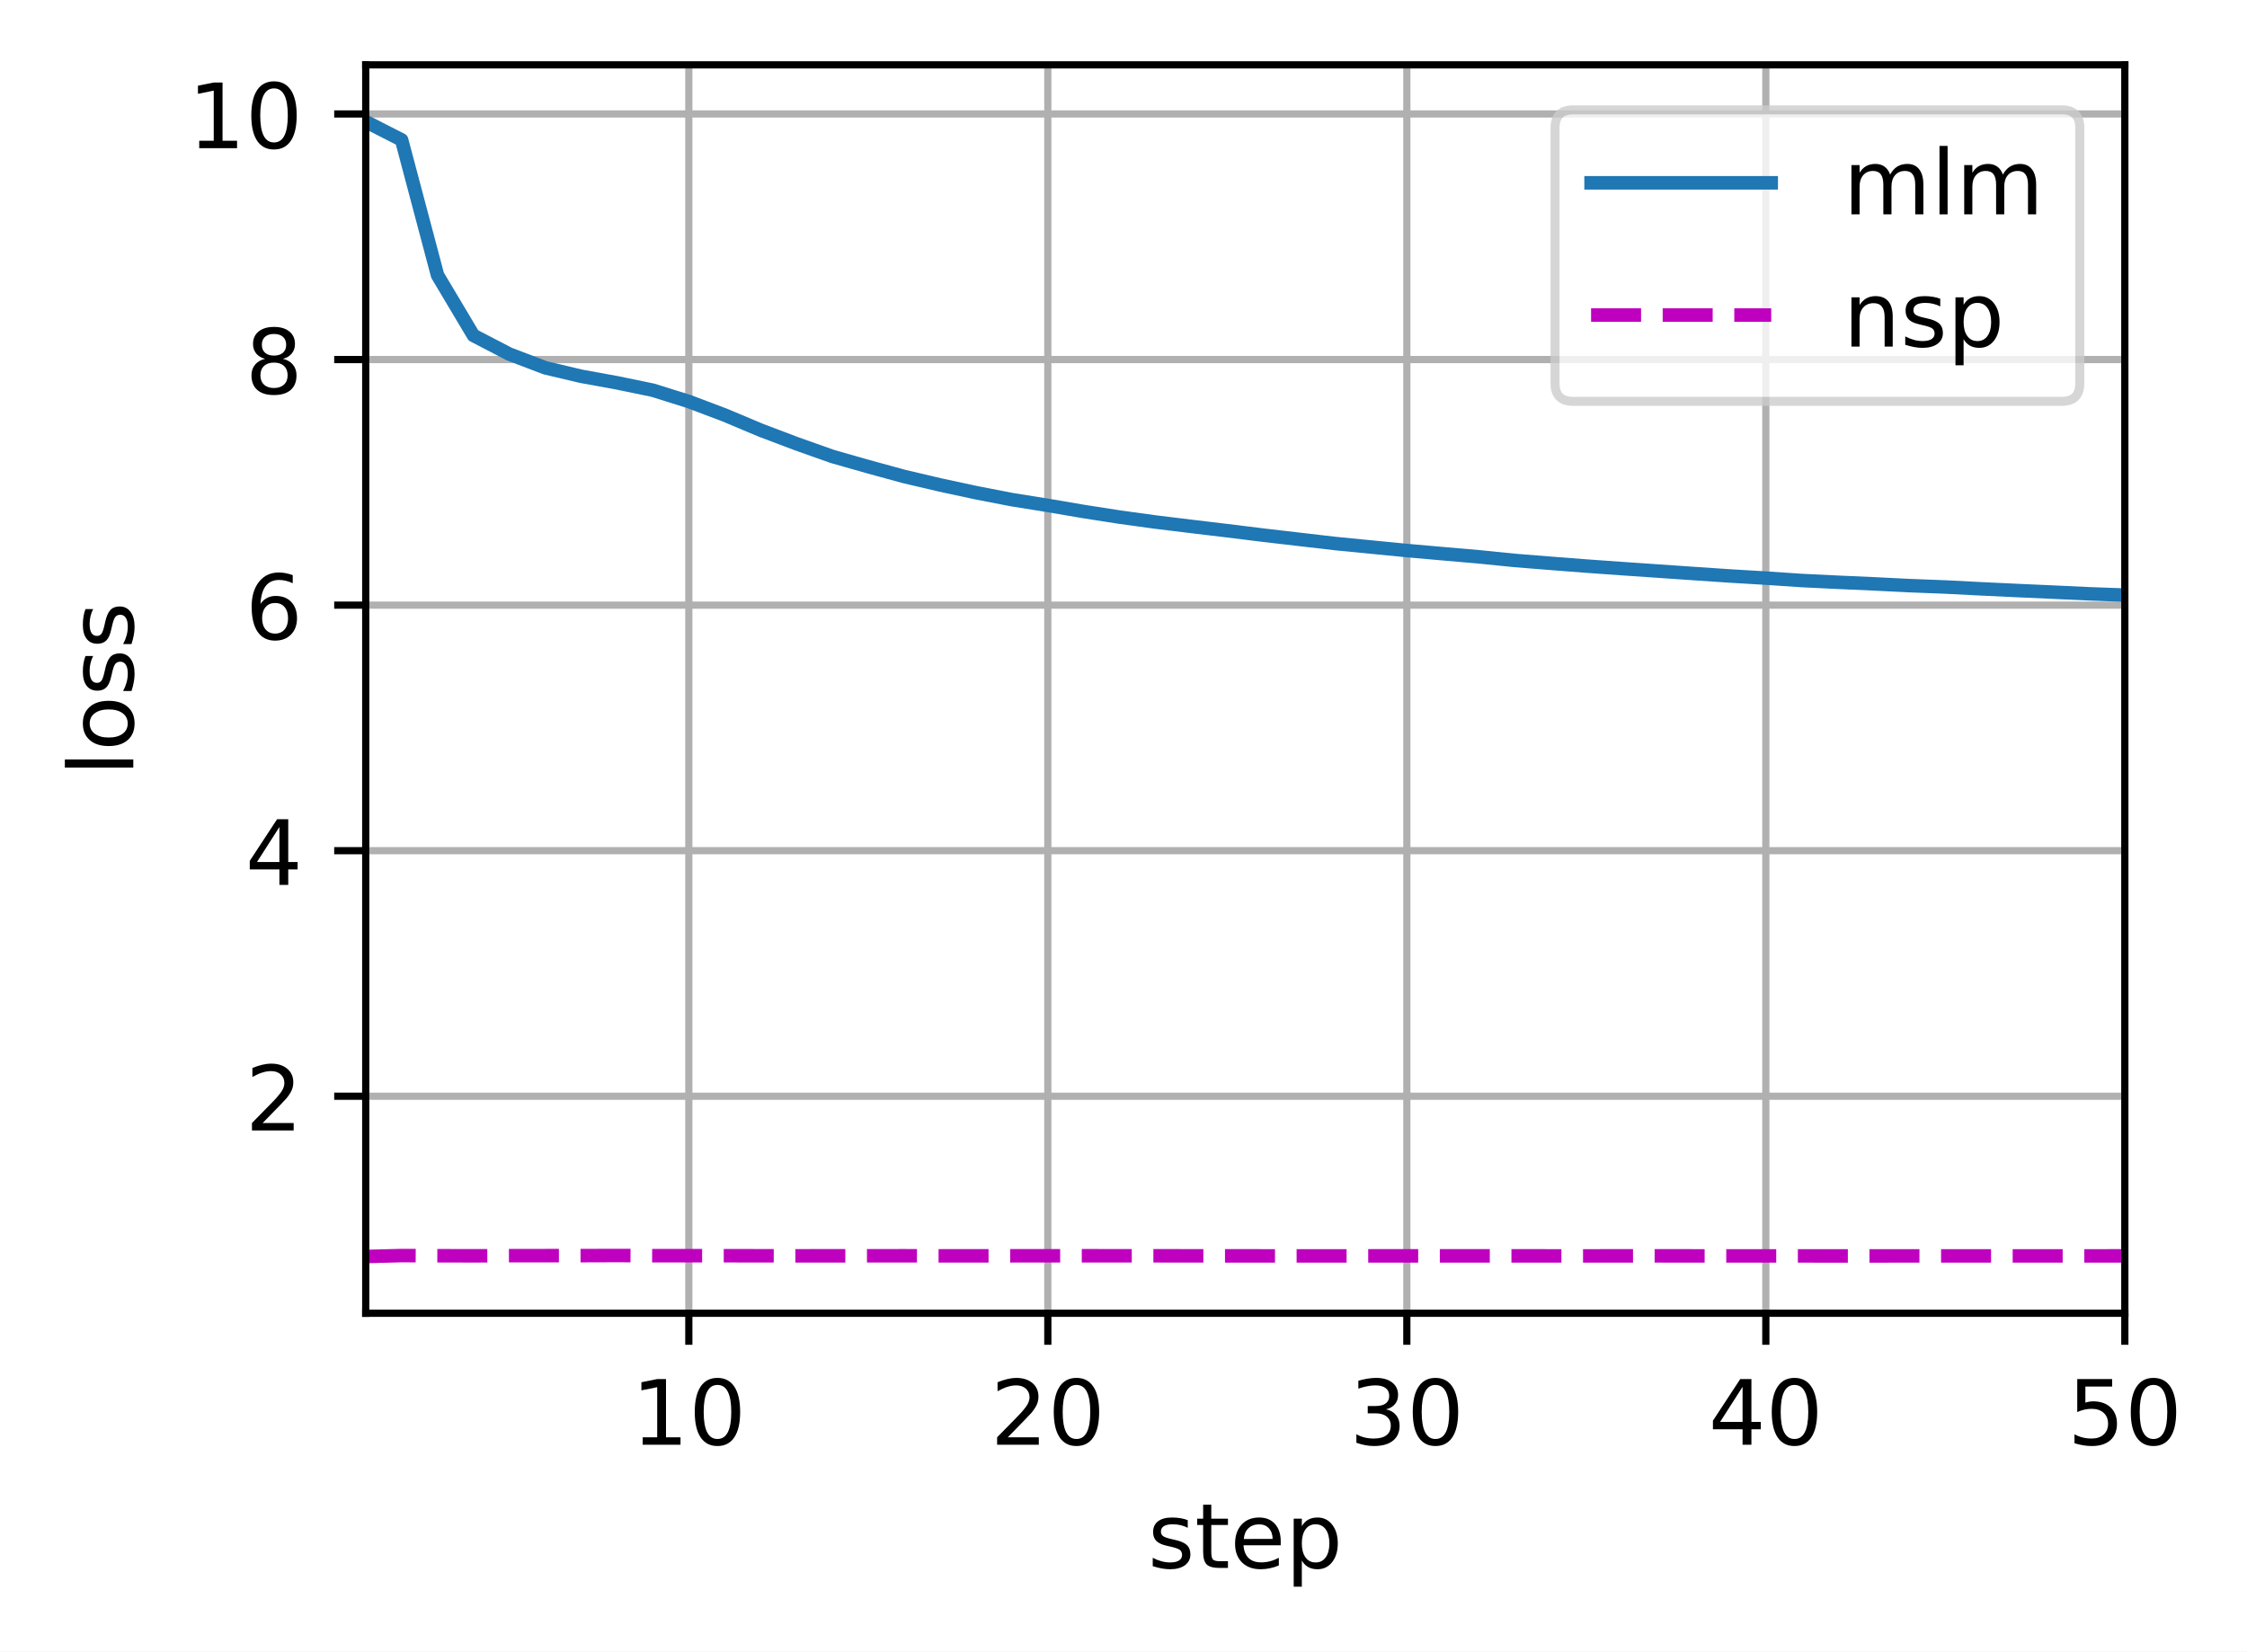
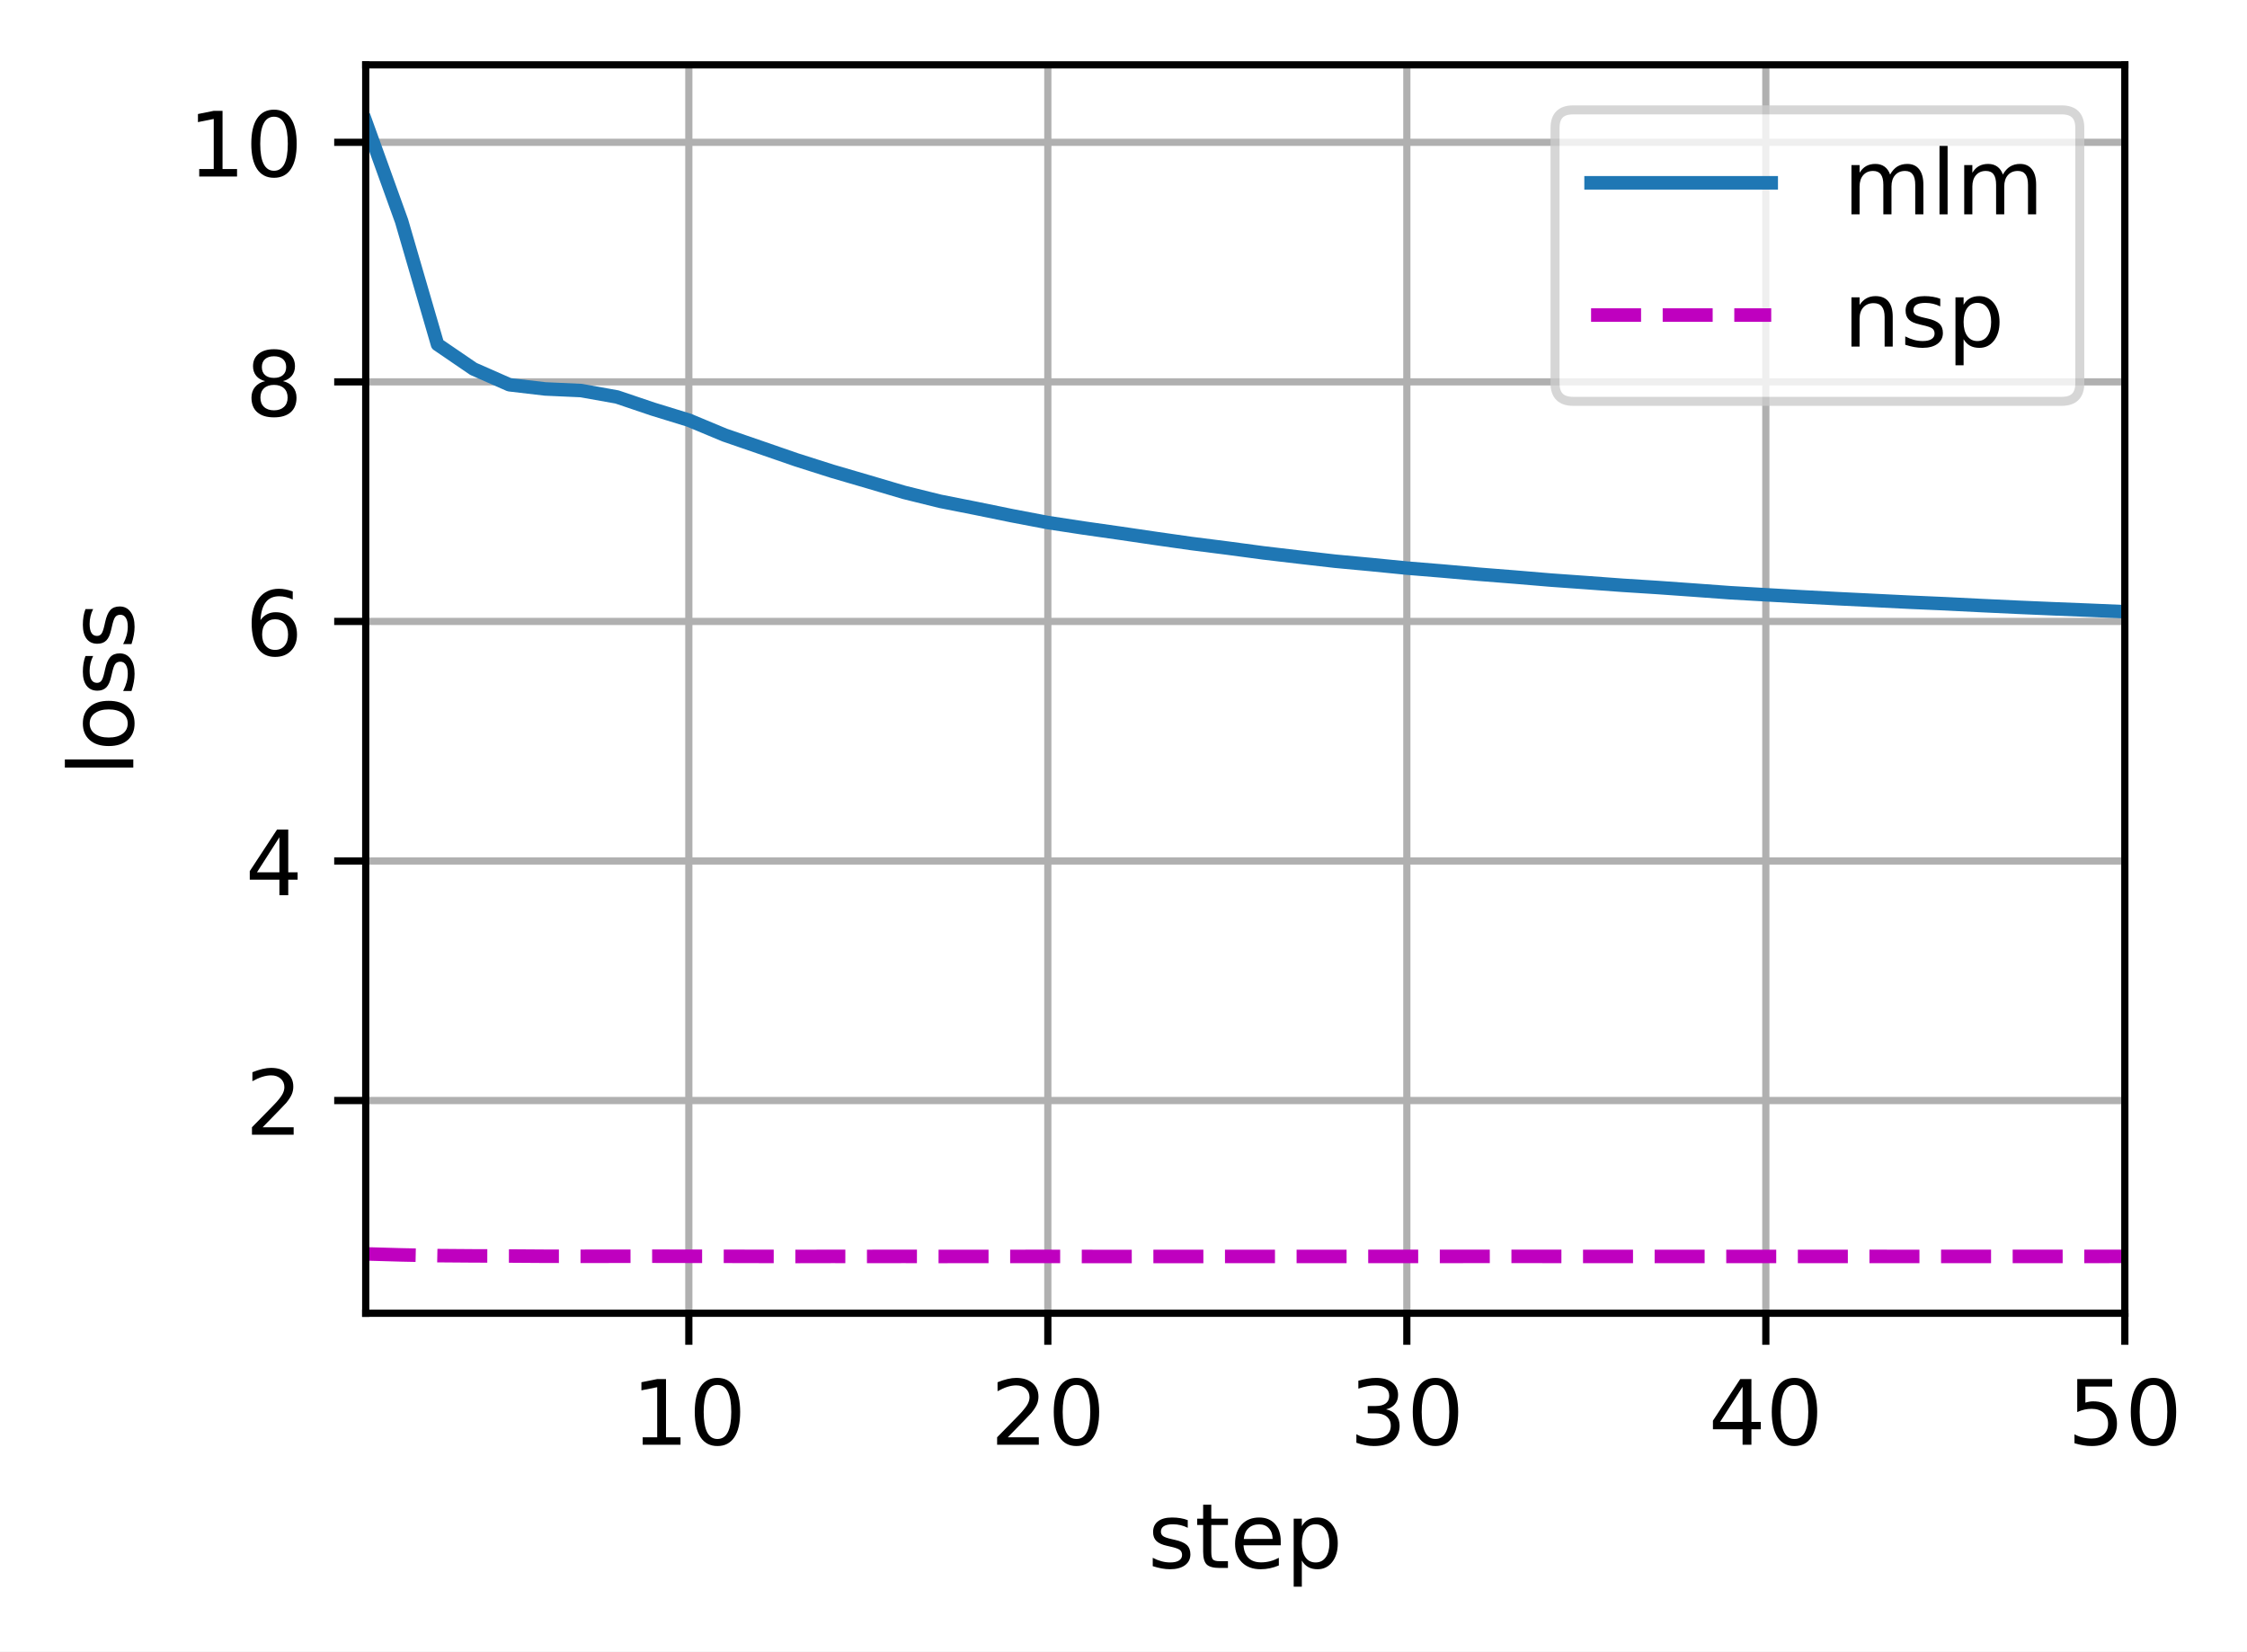
<svg xmlns="http://www.w3.org/2000/svg" xmlns:xlink="http://www.w3.org/1999/xlink" width="249.466pt" height="183.356pt" viewBox="0 0 249.466 183.356" version="1.1">
  <defs>
    <style type="text/css">*{stroke-linejoin: round; stroke-linecap: butt}</style>
  </defs>
  <g id="figure_1">
    <g id="patch_1">
      <path d="M 0 183.356  L 249.466 183.356  L 249.466 0  L 0 0  z " style="fill: #ffffff" />
    </g>
    <g id="axes_1">
      <g id="patch_2">
        <path d="M 40.603 145.8  L 235.903 145.8  L 235.903 7.2  L 40.603 7.2  z " style="fill: #ffffff" />
      </g>
      <g id="matplotlib.axis_1">
        <g id="xtick_1">
          <g id="line2d_1">
-             <path d="M 76.475 145.8  L 76.475 7.2  " clip-path="url(#p2ac956008c)" style="fill: none; stroke: #b0b0b0; stroke-width: 0.8; stroke-linecap: square" />
+             <path d="M 76.475 145.8  L 76.475 7.2  " clip-path="url(#p9ca9abcdbc)" style="fill: none; stroke: #b0b0b0; stroke-width: 0.8; stroke-linecap: square" />
          </g>
          <g id="line2d_2">
            <defs>
-               <path id="m77fe30f4ed" d="M 0 0  L 0 3.5  " style="stroke: #000000; stroke-width: 0.8" />
-             </defs>
-             <g>
-               <use xlink:href="#m77fe30f4ed" x="76.475" y="145.8" style="stroke: #000000; stroke-width: 0.8" />
+               <path id="m07940f5cdc" d="M 0 0  L 0 3.5  " style="stroke: #000000; stroke-width: 0.8" />
+             </defs>
+             <g>
+               <use xlink:href="#m07940f5cdc" x="76.475" y="145.8" style="stroke: #000000; stroke-width: 0.8" />
            </g>
          </g>
          <g id="text_1">
            <g transform="translate(70.11205 160.3984) scale(0.1 -0.1)">
              <defs>
                <path id="DejaVuSans-31" d="M 794 531  L 1825 531  L 1825 4091  L 703 3866  L 703 4441  L 1819 4666  L 2450 4666  L 2450 531  L 3481 531  L 3481 0  L 794 0  L 794 531  z " transform="scale(0.015625)" />
                <path id="DejaVuSans-30" d="M 2034 4250  Q 1547 4250 1301 3770  Q 1056 3291 1056 2328  Q 1056 1369 1301 889  Q 1547 409 2034 409  Q 2525 409 2770 889  Q 3016 1369 3016 2328  Q 3016 3291 2770 3770  Q 2525 4250 2034 4250  z M 2034 4750  Q 2819 4750 3233 4129  Q 3647 3509 3647 2328  Q 3647 1150 3233 529  Q 2819 -91 2034 -91  Q 1250 -91 836 529  Q 422 1150 422 2328  Q 422 3509 836 4129  Q 1250 4750 2034 4750  z " transform="scale(0.015625)" />
              </defs>
              <use xlink:href="#DejaVuSans-31" />
              <use xlink:href="#DejaVuSans-30" x="63.623" />
            </g>
          </g>
        </g>
        <g id="xtick_2">
          <g id="line2d_3">
-             <path d="M 116.332 145.8  L 116.332 7.2  " clip-path="url(#p2ac956008c)" style="fill: none; stroke: #b0b0b0; stroke-width: 0.8; stroke-linecap: square" />
+             <path d="M 116.332 145.8  L 116.332 7.2  " clip-path="url(#p9ca9abcdbc)" style="fill: none; stroke: #b0b0b0; stroke-width: 0.8; stroke-linecap: square" />
          </g>
          <g id="line2d_4">
            <g>
-               <use xlink:href="#m77fe30f4ed" x="116.332" y="145.8" style="stroke: #000000; stroke-width: 0.8" />
+               <use xlink:href="#m07940f5cdc" x="116.332" y="145.8" style="stroke: #000000; stroke-width: 0.8" />
            </g>
          </g>
          <g id="text_2">
            <g transform="translate(109.9692 160.3984) scale(0.1 -0.1)">
              <defs>
                <path id="DejaVuSans-32" d="M 1228 531  L 3431 531  L 3431 0  L 469 0  L 469 531  Q 828 903 1448 1529  Q 2069 2156 2228 2338  Q 2531 2678 2651 2914  Q 2772 3150 2772 3378  Q 2772 3750 2511 3984  Q 2250 4219 1831 4219  Q 1534 4219 1204 4116  Q 875 4013 500 3803  L 500 4441  Q 881 4594 1212 4672  Q 1544 4750 1819 4750  Q 2544 4750 2975 4387  Q 3406 4025 3406 3419  Q 3406 3131 3298 2873  Q 3191 2616 2906 2266  Q 2828 2175 2409 1742  Q 1991 1309 1228 531  z " transform="scale(0.015625)" />
              </defs>
              <use xlink:href="#DejaVuSans-32" />
              <use xlink:href="#DejaVuSans-30" x="63.623" />
            </g>
          </g>
        </g>
        <g id="xtick_3">
          <g id="line2d_5">
-             <path d="M 156.189 145.8  L 156.189 7.2  " clip-path="url(#p2ac956008c)" style="fill: none; stroke: #b0b0b0; stroke-width: 0.8; stroke-linecap: square" />
+             <path d="M 156.189 145.8  L 156.189 7.2  " clip-path="url(#p9ca9abcdbc)" style="fill: none; stroke: #b0b0b0; stroke-width: 0.8; stroke-linecap: square" />
          </g>
          <g id="line2d_6">
            <g>
-               <use xlink:href="#m77fe30f4ed" x="156.189" y="145.8" style="stroke: #000000; stroke-width: 0.8" />
+               <use xlink:href="#m07940f5cdc" x="156.189" y="145.8" style="stroke: #000000; stroke-width: 0.8" />
            </g>
          </g>
          <g id="text_3">
            <g transform="translate(149.8263 160.3984) scale(0.1 -0.1)">
              <defs>
                <path id="DejaVuSans-33" d="M 2597 2516  Q 3050 2419 3304 2112  Q 3559 1806 3559 1356  Q 3559 666 3084 287  Q 2609 -91 1734 -91  Q 1441 -91 1130 -33  Q 819 25 488 141  L 488 750  Q 750 597 1062 519  Q 1375 441 1716 441  Q 2309 441 2620 675  Q 2931 909 2931 1356  Q 2931 1769 2642 2001  Q 2353 2234 1838 2234  L 1294 2234  L 1294 2753  L 1863 2753  Q 2328 2753 2575 2939  Q 2822 3125 2822 3475  Q 2822 3834 2567 4026  Q 2313 4219 1838 4219  Q 1578 4219 1281 4162  Q 984 4106 628 3988  L 628 4550  Q 988 4650 1302 4700  Q 1616 4750 1894 4750  Q 2613 4750 3031 4423  Q 3450 4097 3450 3541  Q 3450 3153 3228 2886  Q 3006 2619 2597 2516  z " transform="scale(0.015625)" />
              </defs>
              <use xlink:href="#DejaVuSans-33" />
              <use xlink:href="#DejaVuSans-30" x="63.623" />
            </g>
          </g>
        </g>
        <g id="xtick_4">
          <g id="line2d_7">
-             <path d="M 196.046 145.8  L 196.046 7.2  " clip-path="url(#p2ac956008c)" style="fill: none; stroke: #b0b0b0; stroke-width: 0.8; stroke-linecap: square" />
+             <path d="M 196.046 145.8  L 196.046 7.2  " clip-path="url(#p9ca9abcdbc)" style="fill: none; stroke: #b0b0b0; stroke-width: 0.8; stroke-linecap: square" />
          </g>
          <g id="line2d_8">
            <g>
-               <use xlink:href="#m77fe30f4ed" x="196.046" y="145.8" style="stroke: #000000; stroke-width: 0.8" />
+               <use xlink:href="#m07940f5cdc" x="196.046" y="145.8" style="stroke: #000000; stroke-width: 0.8" />
            </g>
          </g>
          <g id="text_4">
            <g transform="translate(189.6835 160.3984) scale(0.1 -0.1)">
              <defs>
                <path id="DejaVuSans-34" d="M 2419 4116  L 825 1625  L 2419 1625  L 2419 4116  z M 2253 4666  L 3047 4666  L 3047 1625  L 3713 1625  L 3713 1100  L 3047 1100  L 3047 0  L 2419 0  L 2419 1100  L 313 1100  L 313 1709  L 2253 4666  z " transform="scale(0.015625)" />
              </defs>
              <use xlink:href="#DejaVuSans-34" />
              <use xlink:href="#DejaVuSans-30" x="63.623" />
            </g>
          </g>
        </g>
        <g id="xtick_5">
          <g id="line2d_9">
-             <path d="M 235.903 145.8  L 235.903 7.2  " clip-path="url(#p2ac956008c)" style="fill: none; stroke: #b0b0b0; stroke-width: 0.8; stroke-linecap: square" />
+             <path d="M 235.903 145.8  L 235.903 7.2  " clip-path="url(#p9ca9abcdbc)" style="fill: none; stroke: #b0b0b0; stroke-width: 0.8; stroke-linecap: square" />
          </g>
          <g id="line2d_10">
            <g>
-               <use xlink:href="#m77fe30f4ed" x="235.903" y="145.8" style="stroke: #000000; stroke-width: 0.8" />
+               <use xlink:href="#m07940f5cdc" x="235.903" y="145.8" style="stroke: #000000; stroke-width: 0.8" />
            </g>
          </g>
          <g id="text_5">
            <g transform="translate(229.5406 160.3984) scale(0.1 -0.1)">
              <defs>
                <path id="DejaVuSans-35" d="M 691 4666  L 3169 4666  L 3169 4134  L 1269 4134  L 1269 2991  Q 1406 3038 1543 3061  Q 1681 3084 1819 3084  Q 2600 3084 3056 2656  Q 3513 2228 3513 1497  Q 3513 744 3044 326  Q 2575 -91 1722 -91  Q 1428 -91 1123 -41  Q 819 9 494 109  L 494 744  Q 775 591 1075 516  Q 1375 441 1709 441  Q 2250 441 2565 725  Q 2881 1009 2881 1497  Q 2881 1984 2565 2268  Q 2250 2553 1709 2553  Q 1456 2553 1204 2497  Q 953 2441 691 2322  L 691 4666  z " transform="scale(0.015625)" />
              </defs>
              <use xlink:href="#DejaVuSans-35" />
              <use xlink:href="#DejaVuSans-30" x="63.623" />
            </g>
          </g>
        </g>
        <g id="text_6">
          <g transform="translate(127.4375 174.0766) scale(0.1 -0.1)">
            <defs>
              <path id="DejaVuSans-73" d="M 2834 3397  L 2834 2853  Q 2591 2978 2328 3040  Q 2066 3103 1784 3103  Q 1356 3103 1142 2972  Q 928 2841 928 2578  Q 928 2378 1081 2264  Q 1234 2150 1697 2047  L 1894 2003  Q 2506 1872 2764 1633  Q 3022 1394 3022 966  Q 3022 478 2636 193  Q 2250 -91 1575 -91  Q 1294 -91 989 -36  Q 684 19 347 128  L 347 722  Q 666 556 975 473  Q 1284 391 1588 391  Q 1994 391 2212 530  Q 2431 669 2431 922  Q 2431 1156 2273 1281  Q 2116 1406 1581 1522  L 1381 1569  Q 847 1681 609 1914  Q 372 2147 372 2553  Q 372 3047 722 3315  Q 1072 3584 1716 3584  Q 2034 3584 2315 3537  Q 2597 3491 2834 3397  z " transform="scale(0.015625)" />
              <path id="DejaVuSans-74" d="M 1172 4494  L 1172 3500  L 2356 3500  L 2356 3053  L 1172 3053  L 1172 1153  Q 1172 725 1289 603  Q 1406 481 1766 481  L 2356 481  L 2356 0  L 1766 0  Q 1100 0 847 248  Q 594 497 594 1153  L 594 3053  L 172 3053  L 172 3500  L 594 3500  L 594 4494  L 1172 4494  z " transform="scale(0.015625)" />
              <path id="DejaVuSans-65" d="M 3597 1894  L 3597 1613  L 953 1613  Q 991 1019 1311 708  Q 1631 397 2203 397  Q 2534 397 2845 478  Q 3156 559 3463 722  L 3463 178  Q 3153 47 2828 -22  Q 2503 -91 2169 -91  Q 1331 -91 842 396  Q 353 884 353 1716  Q 353 2575 817 3079  Q 1281 3584 2069 3584  Q 2775 3584 3186 3129  Q 3597 2675 3597 1894  z M 3022 2063  Q 3016 2534 2758 2815  Q 2500 3097 2075 3097  Q 1594 3097 1305 2825  Q 1016 2553 972 2059  L 3022 2063  z " transform="scale(0.015625)" />
              <path id="DejaVuSans-70" d="M 1159 525  L 1159 -1331  L 581 -1331  L 581 3500  L 1159 3500  L 1159 2969  Q 1341 3281 1617 3432  Q 1894 3584 2278 3584  Q 2916 3584 3314 3078  Q 3713 2572 3713 1747  Q 3713 922 3314 415  Q 2916 -91 2278 -91  Q 1894 -91 1617 61  Q 1341 213 1159 525  z M 3116 1747  Q 3116 2381 2855 2742  Q 2594 3103 2138 3103  Q 1681 3103 1420 2742  Q 1159 2381 1159 1747  Q 1159 1113 1420 752  Q 1681 391 2138 391  Q 2594 391 2855 752  Q 3116 1113 3116 1747  z " transform="scale(0.015625)" />
            </defs>
            <use xlink:href="#DejaVuSans-73" />
            <use xlink:href="#DejaVuSans-74" x="52.1" />
            <use xlink:href="#DejaVuSans-65" x="91.309" />
            <use xlink:href="#DejaVuSans-70" x="152.832" />
          </g>
        </g>
      </g>
      <g id="matplotlib.axis_2">
        <g id="ytick_1">
          <g id="line2d_11">
-             <path d="M 40.603 121.708  L 235.903 121.708  " clip-path="url(#p2ac956008c)" style="fill: none; stroke: #b0b0b0; stroke-width: 0.8; stroke-linecap: square" />
+             <path d="M 40.603 122.181  L 235.903 122.181  " clip-path="url(#p9ca9abcdbc)" style="fill: none; stroke: #b0b0b0; stroke-width: 0.8; stroke-linecap: square" />
          </g>
          <g id="line2d_12">
            <defs>
-               <path id="m1ab81c23bc" d="M 0 0  L -3.5 0  " style="stroke: #000000; stroke-width: 0.8" />
-             </defs>
-             <g>
-               <use xlink:href="#m1ab81c23bc" x="40.603" y="121.708" style="stroke: #000000; stroke-width: 0.8" />
+               <path id="m559f613ef3" d="M 0 0  L -3.5 0  " style="stroke: #000000; stroke-width: 0.8" />
+             </defs>
+             <g>
+               <use xlink:href="#m559f613ef3" x="40.603" y="122.181" style="stroke: #000000; stroke-width: 0.8" />
            </g>
          </g>
          <g id="text_7">
-             <g transform="translate(27.24063 125.5074) scale(0.1 -0.1)">
+             <g transform="translate(27.24063 125.98) scale(0.1 -0.1)">
              <use xlink:href="#DejaVuSans-32" />
            </g>
          </g>
        </g>
        <g id="ytick_2">
          <g id="line2d_13">
-             <path d="M 40.603 94.445  L 235.903 94.445  " clip-path="url(#p2ac956008c)" style="fill: none; stroke: #b0b0b0; stroke-width: 0.8; stroke-linecap: square" />
+             <path d="M 40.603 95.585  L 235.903 95.585  " clip-path="url(#p9ca9abcdbc)" style="fill: none; stroke: #b0b0b0; stroke-width: 0.8; stroke-linecap: square" />
          </g>
          <g id="line2d_14">
            <g>
-               <use xlink:href="#m1ab81c23bc" x="40.603" y="94.445" style="stroke: #000000; stroke-width: 0.8" />
+               <use xlink:href="#m559f613ef3" x="40.603" y="95.585" style="stroke: #000000; stroke-width: 0.8" />
            </g>
          </g>
          <g id="text_8">
-             <g transform="translate(27.24063 98.24409) scale(0.1 -0.1)">
+             <g transform="translate(27.24063 99.38459) scale(0.1 -0.1)">
              <use xlink:href="#DejaVuSans-34" />
            </g>
          </g>
        </g>
        <g id="ytick_3">
          <g id="line2d_15">
-             <path d="M 40.603 67.182  L 235.903 67.182  " clip-path="url(#p2ac956008c)" style="fill: none; stroke: #b0b0b0; stroke-width: 0.8; stroke-linecap: square" />
+             <path d="M 40.603 68.99  L 235.903 68.99  " clip-path="url(#p9ca9abcdbc)" style="fill: none; stroke: #b0b0b0; stroke-width: 0.8; stroke-linecap: square" />
          </g>
          <g id="line2d_16">
            <g>
-               <use xlink:href="#m1ab81c23bc" x="40.603" y="67.182" style="stroke: #000000; stroke-width: 0.8" />
+               <use xlink:href="#m559f613ef3" x="40.603" y="68.99" style="stroke: #000000; stroke-width: 0.8" />
            </g>
          </g>
          <g id="text_9">
-             <g transform="translate(27.24063 70.98076) scale(0.1 -0.1)">
+             <g transform="translate(27.24063 72.78916) scale(0.1 -0.1)">
              <defs>
                <path id="DejaVuSans-36" d="M 2113 2584  Q 1688 2584 1439 2293  Q 1191 2003 1191 1497  Q 1191 994 1439 701  Q 1688 409 2113 409  Q 2538 409 2786 701  Q 3034 994 3034 1497  Q 3034 2003 2786 2293  Q 2538 2584 2113 2584  z M 3366 4563  L 3366 3988  Q 3128 4100 2886 4159  Q 2644 4219 2406 4219  Q 1781 4219 1451 3797  Q 1122 3375 1075 2522  Q 1259 2794 1537 2939  Q 1816 3084 2150 3084  Q 2853 3084 3261 2657  Q 3669 2231 3669 1497  Q 3669 778 3244 343  Q 2819 -91 2113 -91  Q 1303 -91 875 529  Q 447 1150 447 2328  Q 447 3434 972 4092  Q 1497 4750 2381 4750  Q 2619 4750 2861 4703  Q 3103 4656 3366 4563  z " transform="scale(0.015625)" />
              </defs>
              <use xlink:href="#DejaVuSans-36" />
            </g>
          </g>
        </g>
        <g id="ytick_4">
          <g id="line2d_17">
-             <path d="M 40.603 39.918  L 235.903 39.918  " clip-path="url(#p2ac956008c)" style="fill: none; stroke: #b0b0b0; stroke-width: 0.8; stroke-linecap: square" />
+             <path d="M 40.603 42.395  L 235.903 42.395  " clip-path="url(#p9ca9abcdbc)" style="fill: none; stroke: #b0b0b0; stroke-width: 0.8; stroke-linecap: square" />
          </g>
          <g id="line2d_18">
            <g>
-               <use xlink:href="#m1ab81c23bc" x="40.603" y="39.918" style="stroke: #000000; stroke-width: 0.8" />
+               <use xlink:href="#m559f613ef3" x="40.603" y="42.395" style="stroke: #000000; stroke-width: 0.8" />
            </g>
          </g>
          <g id="text_10">
-             <g transform="translate(27.24063 43.71742) scale(0.1 -0.1)">
+             <g transform="translate(27.24063 46.19373) scale(0.1 -0.1)">
              <defs>
                <path id="DejaVuSans-38" d="M 2034 2216  Q 1584 2216 1326 1975  Q 1069 1734 1069 1313  Q 1069 891 1326 650  Q 1584 409 2034 409  Q 2484 409 2743 651  Q 3003 894 3003 1313  Q 3003 1734 2745 1975  Q 2488 2216 2034 2216  z M 1403 2484  Q 997 2584 770 2862  Q 544 3141 544 3541  Q 544 4100 942 4425  Q 1341 4750 2034 4750  Q 2731 4750 3128 4425  Q 3525 4100 3525 3541  Q 3525 3141 3298 2862  Q 3072 2584 2669 2484  Q 3125 2378 3379 2068  Q 3634 1759 3634 1313  Q 3634 634 3220 271  Q 2806 -91 2034 -91  Q 1263 -91 848 271  Q 434 634 434 1313  Q 434 1759 690 2068  Q 947 2378 1403 2484  z M 1172 3481  Q 1172 3119 1398 2916  Q 1625 2713 2034 2713  Q 2441 2713 2670 2916  Q 2900 3119 2900 3481  Q 2900 3844 2670 4047  Q 2441 4250 2034 4250  Q 1625 4250 1398 4047  Q 1172 3844 1172 3481  z " transform="scale(0.015625)" />
              </defs>
              <use xlink:href="#DejaVuSans-38" />
            </g>
          </g>
        </g>
        <g id="ytick_5">
          <g id="line2d_19">
-             <path d="M 40.603 12.655  L 235.903 12.655  " clip-path="url(#p2ac956008c)" style="fill: none; stroke: #b0b0b0; stroke-width: 0.8; stroke-linecap: square" />
+             <path d="M 40.603 15.799  L 235.903 15.799  " clip-path="url(#p9ca9abcdbc)" style="fill: none; stroke: #b0b0b0; stroke-width: 0.8; stroke-linecap: square" />
          </g>
          <g id="line2d_20">
            <g>
-               <use xlink:href="#m1ab81c23bc" x="40.603" y="12.655" style="stroke: #000000; stroke-width: 0.8" />
+               <use xlink:href="#m559f613ef3" x="40.603" y="15.799" style="stroke: #000000; stroke-width: 0.8" />
            </g>
          </g>
          <g id="text_11">
-             <g transform="translate(20.87813 16.45408) scale(0.1 -0.1)">
+             <g transform="translate(20.87813 19.5983) scale(0.1 -0.1)">
              <use xlink:href="#DejaVuSans-31" />
              <use xlink:href="#DejaVuSans-30" x="63.623" />
            </g>
          </g>
        </g>
        <g id="text_12">
          <g transform="translate(14.79844 86.15781) rotate(-90) scale(0.1 -0.1)">
            <defs>
              <path id="DejaVuSans-6c" d="M 603 4863  L 1178 4863  L 1178 0  L 603 0  L 603 4863  z " transform="scale(0.015625)" />
              <path id="DejaVuSans-6f" d="M 1959 3097  Q 1497 3097 1228 2736  Q 959 2375 959 1747  Q 959 1119 1226 758  Q 1494 397 1959 397  Q 2419 397 2687 759  Q 2956 1122 2956 1747  Q 2956 2369 2687 2733  Q 2419 3097 1959 3097  z M 1959 3584  Q 2709 3584 3137 3096  Q 3566 2609 3566 1747  Q 3566 888 3137 398  Q 2709 -91 1959 -91  Q 1206 -91 779 398  Q 353 888 353 1747  Q 353 2609 779 3096  Q 1206 3584 1959 3584  z " transform="scale(0.015625)" />
            </defs>
            <use xlink:href="#DejaVuSans-6c" />
            <use xlink:href="#DejaVuSans-6f" x="27.783" />
            <use xlink:href="#DejaVuSans-73" x="88.965" />
            <use xlink:href="#DejaVuSans-73" x="141.064" />
          </g>
        </g>
      </g>
      <g id="line2d_21">
-         <path d="M 40.603 13.5  L 44.589 15.536  L 48.575 30.553  L 52.56 37.24  L 56.546 39.311  L 60.532 40.833  L 64.517 41.774  L 68.503 42.501  L 72.489 43.325  L 76.475 44.576  L 80.46 46.08  L 84.446 47.757  L 88.432 49.266  L 92.417 50.678  L 96.403 51.814  L 100.389 52.904  L 104.375 53.84  L 108.36 54.698  L 112.346 55.471  L 116.332 56.111  L 120.317 56.789  L 124.303 57.411  L 128.289 57.958  L 132.275 58.445  L 136.26 58.921  L 140.246 59.414  L 144.232 59.877  L 148.217 60.341  L 152.203 60.732  L 156.189 61.122  L 160.175 61.472  L 164.16 61.816  L 168.146 62.219  L 172.132 62.538  L 176.117 62.846  L 180.103 63.13  L 184.089 63.403  L 188.075 63.678  L 192.06 63.946  L 196.046 64.183  L 200.032 64.449  L 204.017 64.643  L 208.003 64.819  L 211.989 65.017  L 215.975 65.17  L 219.96 65.373  L 223.946 65.561  L 227.932 65.739  L 231.917 65.924  L 235.903 66.07  " clip-path="url(#p2ac956008c)" style="fill: none; stroke: #1f77b4; stroke-width: 1.5; stroke-linecap: square" />
+         <path d="M 40.603 13.5  L 44.589 24.555  L 48.575 38.237  L 52.56 40.958  L 56.546 42.714  L 60.532 43.181  L 64.517 43.36  L 68.503 44.072  L 72.489 45.42  L 76.475 46.646  L 80.46 48.306  L 84.446 49.679  L 88.432 51.057  L 92.417 52.324  L 96.403 53.489  L 100.389 54.667  L 104.375 55.653  L 108.36 56.441  L 112.346 57.256  L 116.332 58.014  L 120.317 58.622  L 124.303 59.189  L 128.289 59.775  L 132.275 60.342  L 136.26 60.847  L 140.246 61.38  L 144.232 61.849  L 148.217 62.305  L 152.203 62.676  L 156.189 63.071  L 160.175 63.397  L 164.16 63.75  L 168.146 64.064  L 172.132 64.399  L 176.117 64.683  L 180.103 64.976  L 184.089 65.23  L 188.075 65.513  L 192.06 65.804  L 196.046 66.032  L 200.032 66.257  L 204.017 66.465  L 208.003 66.66  L 211.989 66.856  L 215.975 67.029  L 219.96 67.229  L 223.946 67.416  L 227.932 67.586  L 231.917 67.744  L 235.903 67.914  " clip-path="url(#p9ca9abcdbc)" style="fill: none; stroke: #1f77b4; stroke-width: 1.5; stroke-linecap: square" />
      </g>
      <g id="line2d_22">
-         <path d="M 40.603 139.5  L 44.589 139.396  L 48.575 139.413  L 52.56 139.423  L 56.546 139.406  L 60.532 139.403  L 64.517 139.402  L 68.503 139.39  L 72.489 139.407  L 76.475 139.409  L 80.46 139.411  L 84.446 139.418  L 88.432 139.424  L 92.417 139.422  L 96.403 139.419  L 100.389 139.416  L 104.375 139.426  L 108.36 139.425  L 112.346 139.42  L 116.332 139.418  L 120.317 139.414  L 124.303 139.42  L 128.289 139.419  L 132.275 139.425  L 136.26 139.427  L 140.246 139.43  L 144.232 139.43  L 148.217 139.432  L 152.203 139.427  L 156.189 139.428  L 160.175 139.428  L 164.16 139.429  L 168.146 139.428  L 172.132 139.43  L 176.117 139.431  L 180.103 139.428  L 184.089 139.426  L 188.075 139.43  L 192.06 139.431  L 196.046 139.432  L 200.032 139.432  L 204.017 139.436  L 208.003 139.435  L 211.989 139.431  L 215.975 139.431  L 219.96 139.432  L 223.946 139.431  L 227.932 139.433  L 231.917 139.431  L 235.903 139.429  " clip-path="url(#p2ac956008c)" style="fill: none; stroke-dasharray: 5.55,2.4; stroke-dashoffset: 0; stroke: #bf00bf; stroke-width: 1.5" />
+         <path d="M 40.603 139.207  L 44.589 139.321  L 48.575 139.401  L 52.56 139.431  L 56.546 139.444  L 60.532 139.471  L 64.517 139.477  L 68.503 139.472  L 72.489 139.466  L 76.475 139.474  L 80.46 139.478  L 84.446 139.487  L 88.432 139.494  L 92.417 139.486  L 96.403 139.49  L 100.389 139.486  L 104.375 139.494  L 108.36 139.49  L 112.346 139.49  L 116.332 139.489  L 120.317 139.495  L 124.303 139.5  L 128.289 139.496  L 132.275 139.495  L 136.26 139.491  L 140.246 139.492  L 144.232 139.492  L 148.217 139.491  L 152.203 139.488  L 156.189 139.488  L 160.175 139.487  L 164.16 139.486  L 168.146 139.485  L 172.132 139.487  L 176.117 139.49  L 180.103 139.49  L 184.089 139.49  L 188.075 139.492  L 192.06 139.49  L 196.046 139.491  L 200.032 139.492  L 204.017 139.491  L 208.003 139.489  L 211.989 139.491  L 215.975 139.489  L 219.96 139.489  L 223.946 139.488  L 227.932 139.488  L 231.917 139.487  L 235.903 139.486  " clip-path="url(#p9ca9abcdbc)" style="fill: none; stroke-dasharray: 5.55,2.4; stroke-dashoffset: 0; stroke: #bf00bf; stroke-width: 1.5" />
      </g>
      <g id="patch_3">
        <path d="M 40.603 145.8  L 40.603 7.2  " style="fill: none; stroke: #000000; stroke-width: 0.8; stroke-linejoin: miter; stroke-linecap: square" />
      </g>
      <g id="patch_4">
        <path d="M 235.903 145.8  L 235.903 7.2  " style="fill: none; stroke: #000000; stroke-width: 0.8; stroke-linejoin: miter; stroke-linecap: square" />
      </g>
      <g id="patch_5">
        <path d="M 40.603 145.8  L 235.903 145.8  " style="fill: none; stroke: #000000; stroke-width: 0.8; stroke-linejoin: miter; stroke-linecap: square" />
      </g>
      <g id="patch_6">
        <path d="M 40.603 7.2  L 235.903 7.2  " style="fill: none; stroke: #000000; stroke-width: 0.8; stroke-linejoin: miter; stroke-linecap: square" />
      </g>
      <g id="legend_1">
        <g id="patch_7">
          <path d="M 174.644 44.556  L 228.903 44.556  Q 230.903 44.556 230.903 42.556  L 230.903 14.2  Q 230.903 12.2 228.903 12.2  L 174.644 12.2  Q 172.644 12.2 172.644 14.2  L 172.644 42.556  Q 172.644 44.556 174.644 44.556  z " style="fill: #ffffff; opacity: 0.8; stroke: #cccccc; stroke-linejoin: miter" />
        </g>
        <g id="line2d_23">
          <path d="M 176.644 20.298  L 186.644 20.298  L 196.644 20.298  " style="fill: none; stroke: #1f77b4; stroke-width: 1.5; stroke-linecap: square" />
        </g>
        <g id="text_13">
          <g transform="translate(204.6438 23.79844) scale(0.1 -0.1)">
            <defs>
              <path id="DejaVuSans-6d" d="M 3328 2828  Q 3544 3216 3844 3400  Q 4144 3584 4550 3584  Q 5097 3584 5394 3201  Q 5691 2819 5691 2113  L 5691 0  L 5113 0  L 5113 2094  Q 5113 2597 4934 2840  Q 4756 3084 4391 3084  Q 3944 3084 3684 2787  Q 3425 2491 3425 1978  L 3425 0  L 2847 0  L 2847 2094  Q 2847 2600 2669 2842  Q 2491 3084 2119 3084  Q 1678 3084 1418 2786  Q 1159 2488 1159 1978  L 1159 0  L 581 0  L 581 3500  L 1159 3500  L 1159 2956  Q 1356 3278 1631 3431  Q 1906 3584 2284 3584  Q 2666 3584 2933 3390  Q 3200 3197 3328 2828  z " transform="scale(0.015625)" />
            </defs>
            <use xlink:href="#DejaVuSans-6d" />
            <use xlink:href="#DejaVuSans-6c" x="97.412" />
            <use xlink:href="#DejaVuSans-6d" x="125.195" />
          </g>
        </g>
        <g id="line2d_24">
          <path d="M 176.644 34.977  L 186.644 34.977  L 196.644 34.977  " style="fill: none; stroke-dasharray: 5.55,2.4; stroke-dashoffset: 0; stroke: #bf00bf; stroke-width: 1.5" />
        </g>
        <g id="text_14">
          <g transform="translate(204.6438 38.47656) scale(0.1 -0.1)">
            <defs>
              <path id="DejaVuSans-6e" d="M 3513 2113  L 3513 0  L 2938 0  L 2938 2094  Q 2938 2591 2744 2837  Q 2550 3084 2163 3084  Q 1697 3084 1428 2787  Q 1159 2491 1159 1978  L 1159 0  L 581 0  L 581 3500  L 1159 3500  L 1159 2956  Q 1366 3272 1645 3428  Q 1925 3584 2291 3584  Q 2894 3584 3203 3211  Q 3513 2838 3513 2113  z " transform="scale(0.015625)" />
            </defs>
            <use xlink:href="#DejaVuSans-6e" />
            <use xlink:href="#DejaVuSans-73" x="63.379" />
            <use xlink:href="#DejaVuSans-70" x="115.479" />
          </g>
        </g>
      </g>
    </g>
  </g>
  <defs>
-     <clipPath id="p2ac956008c">
+     <clipPath id="p9ca9abcdbc">
      <rect x="40.603" y="7.2" width="195.3" height="138.6" />
    </clipPath>
  </defs>
</svg>
